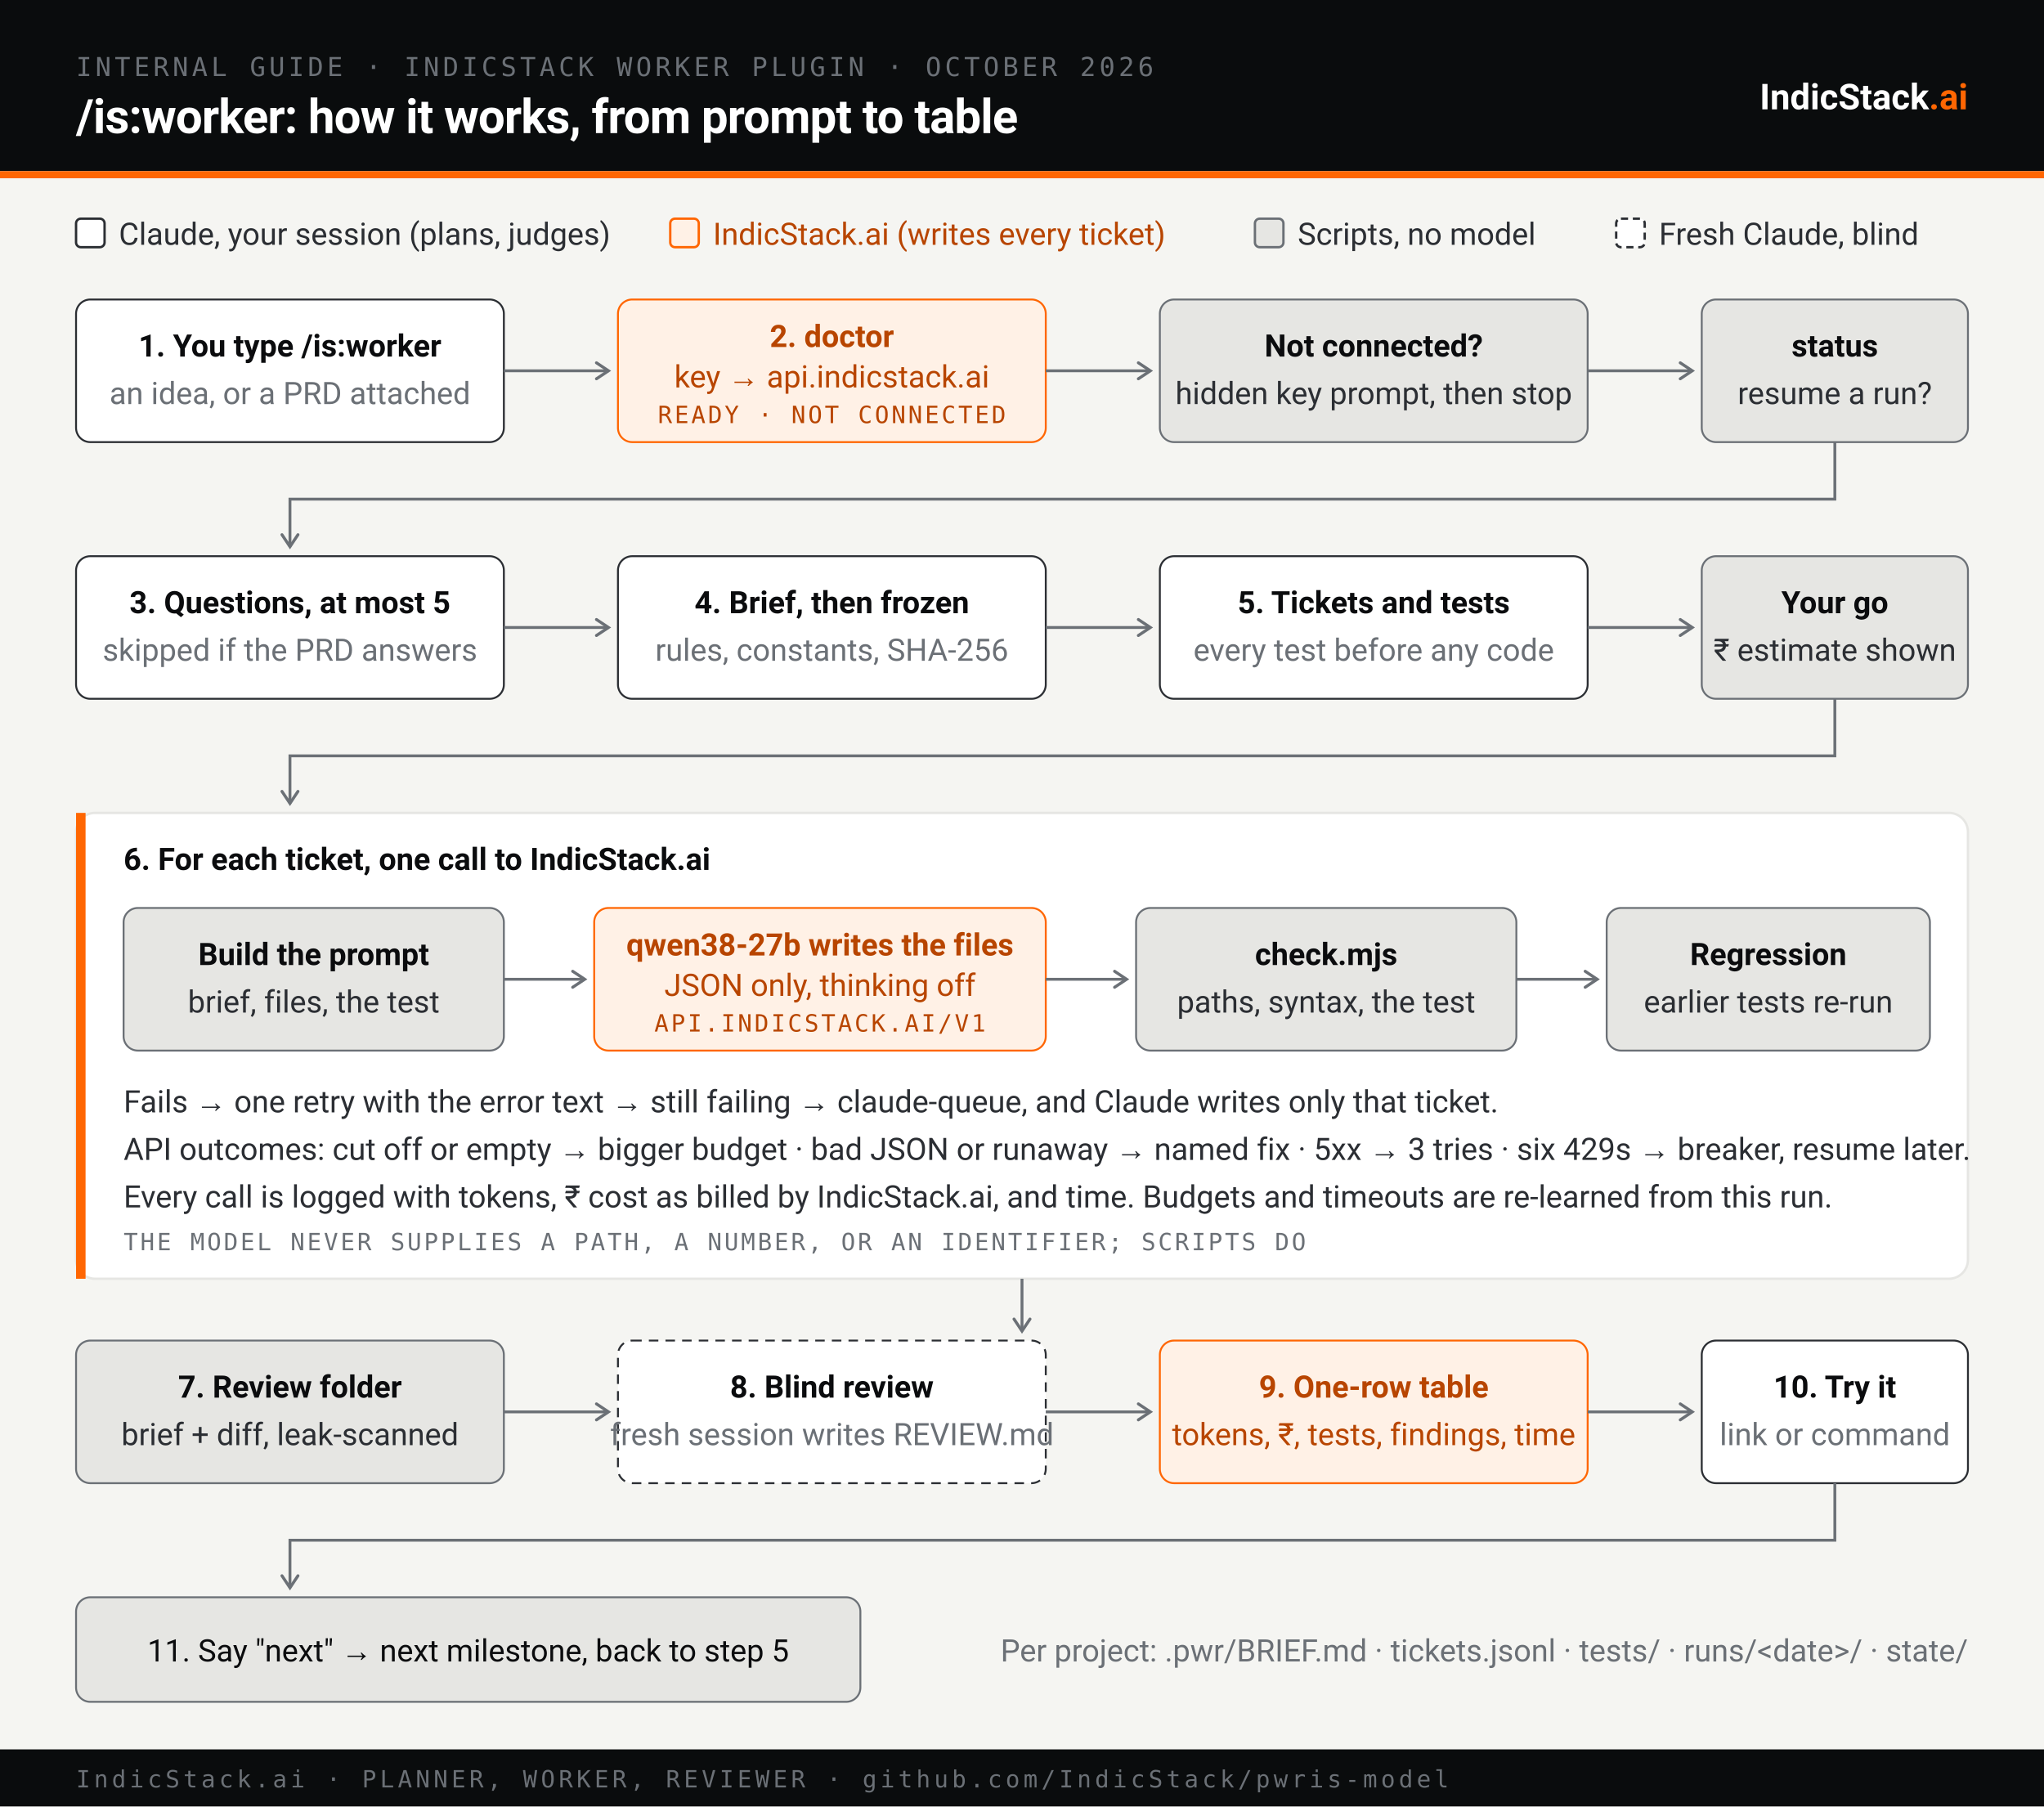
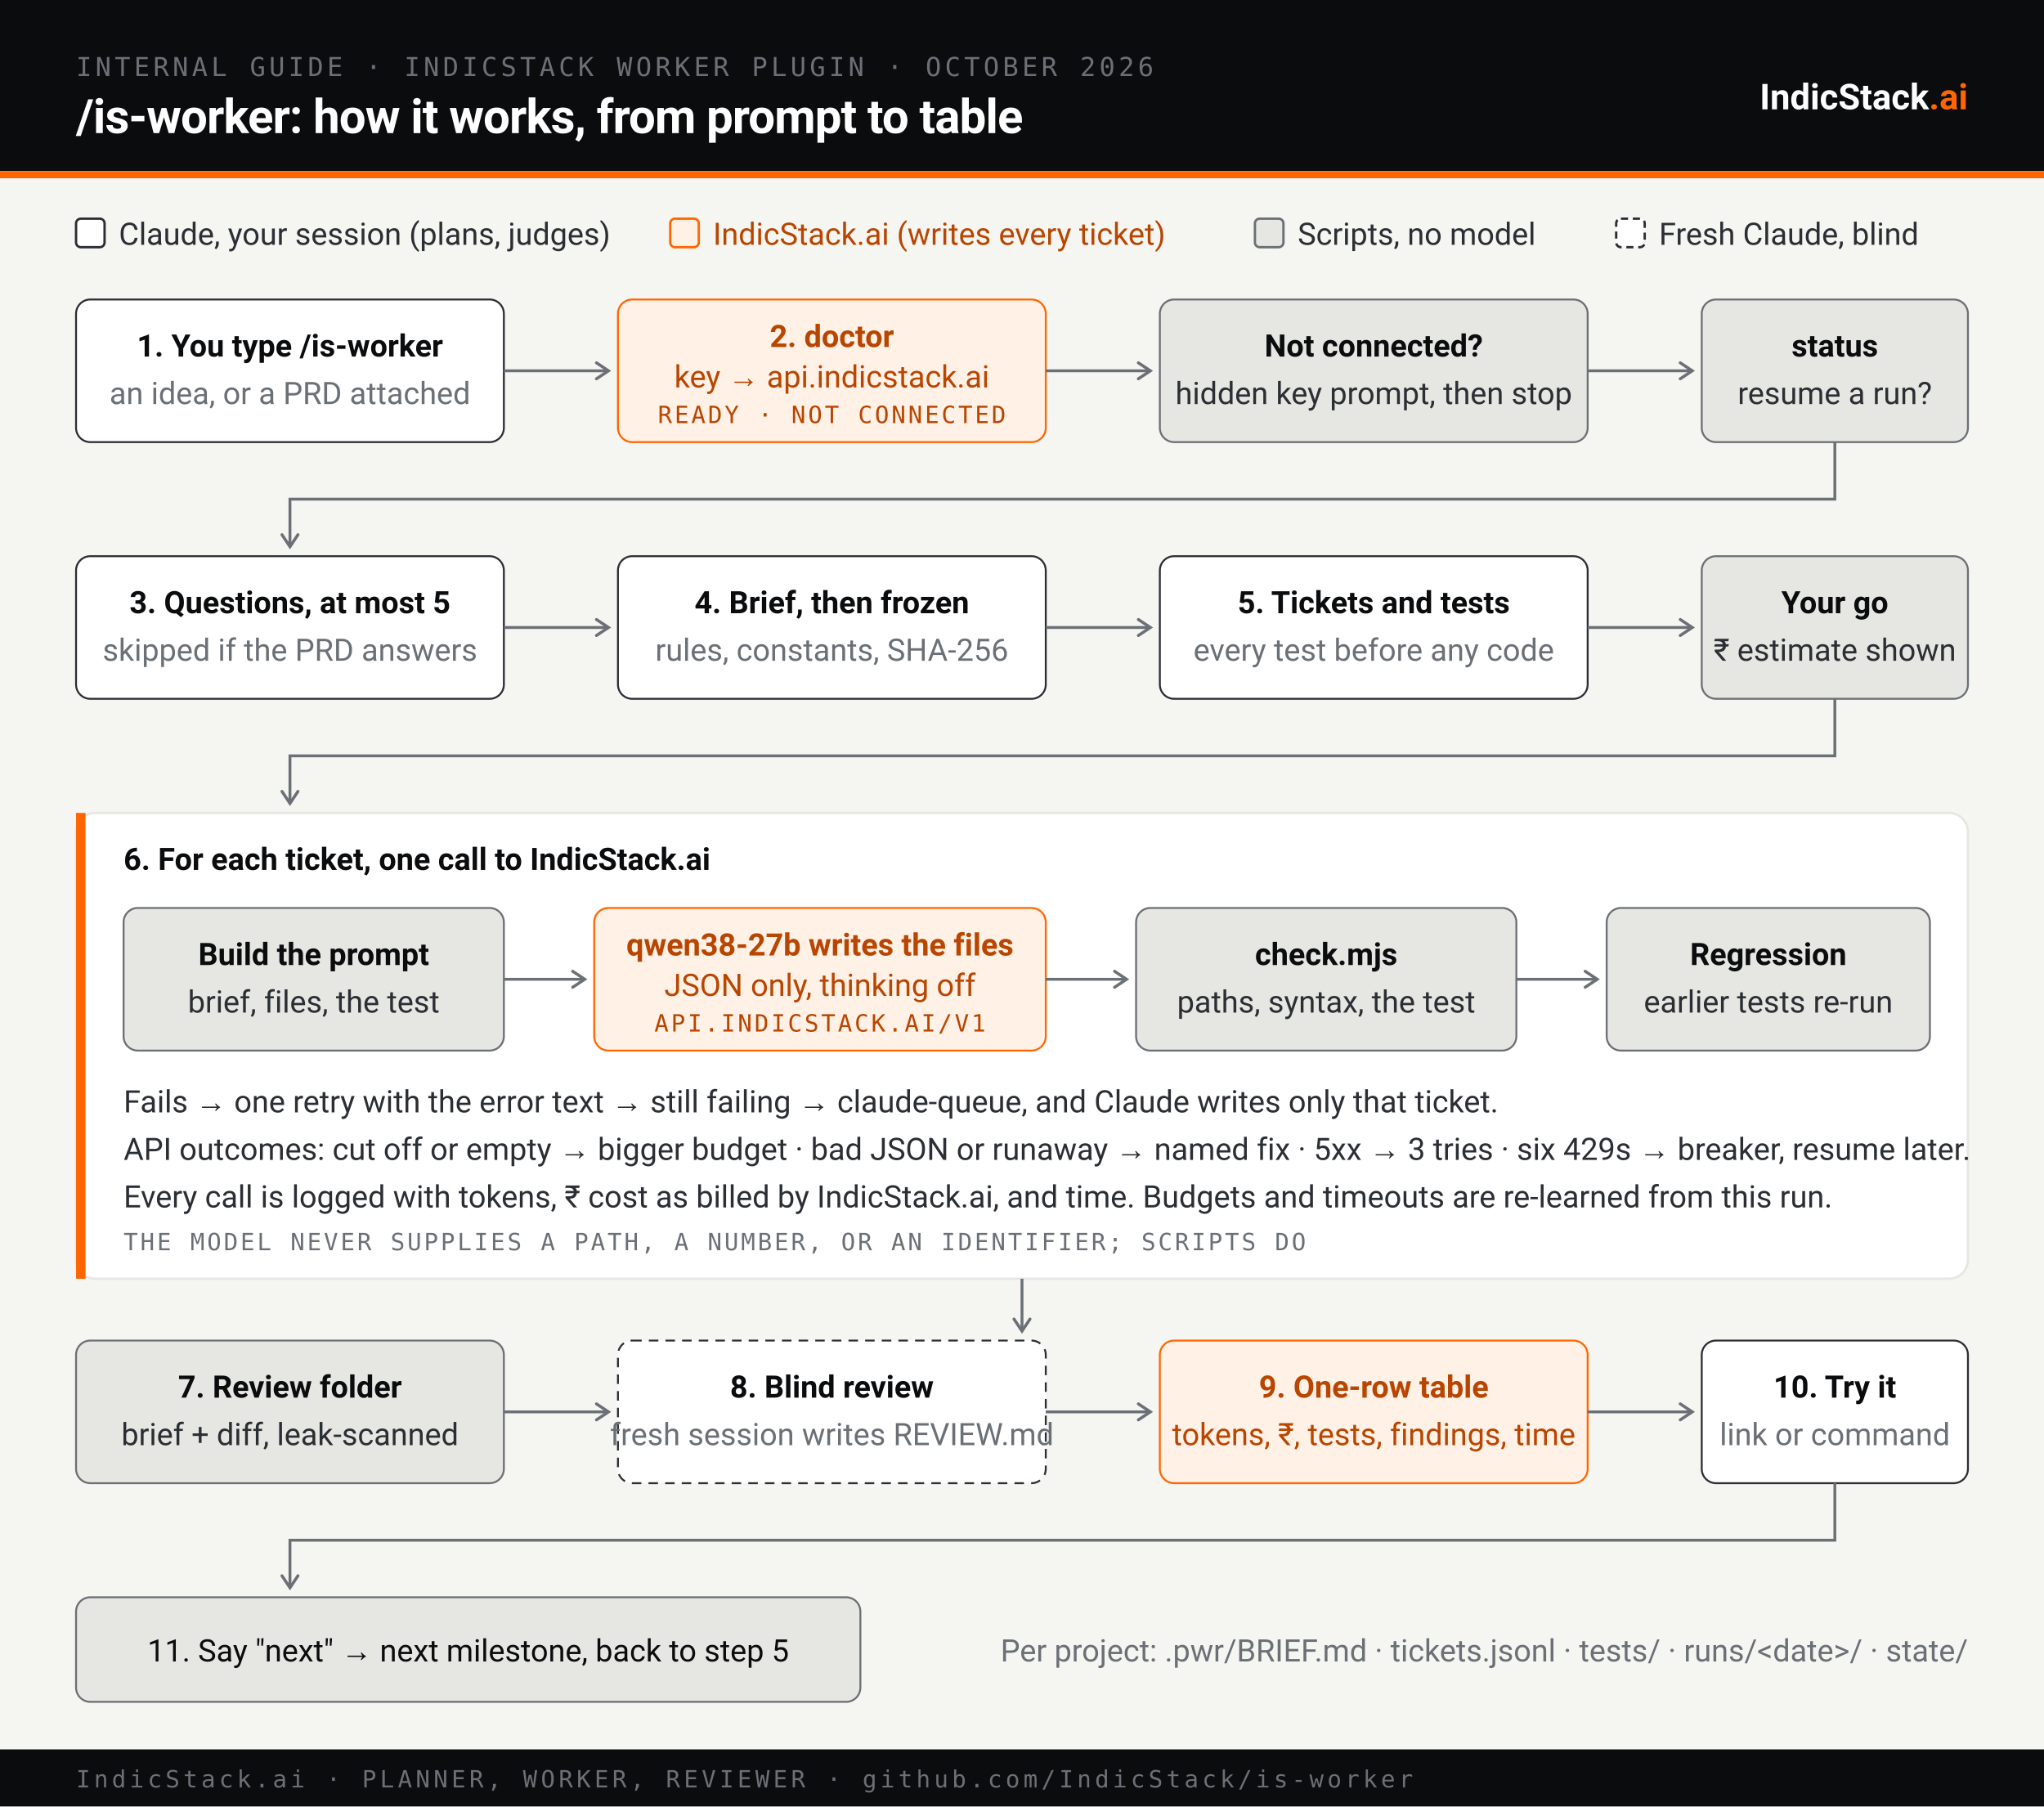
<svg xmlns="http://www.w3.org/2000/svg" width="860" height="760" viewBox="0 0 860 760" font-family="-apple-system, BlinkMacSystemFont, 'Segoe UI', Roboto, Arial, sans-serif" font-size="13">
  <defs>
    <marker id="a" viewBox="0 0 10 10" refX="8" refY="5" markerWidth="7" markerHeight="7" orient="auto">
      <path d="M2 1L8 5L2 9" fill="none" stroke="#6b7076" stroke-width="1.5" stroke-linecap="round" />
    </marker>
  </defs>
  <rect width="860" height="760" fill="#f5f5f2" />
  <rect x="0" y="0" width="860" height="72" fill="#0a0c0d" />
  <rect x="0" y="72" width="860" height="3" fill="#ff6602" />
  <text x="32" y="32" font-size="11" fill="#6b7076" font-family="'JetBrains Mono', Menlo, monospace" letter-spacing="1.5">INTERNAL GUIDE · INDICSTACK WORKER PLUGIN · OCTOBER 2026</text>
-   <text x="32" y="56" font-size="20" font-weight="700" fill="#ffffff" letter-spacing="-0.3">/is:worker: how it works, from prompt to table</text>
+   <text x="32" y="56" font-size="20" font-weight="700" fill="#ffffff" letter-spacing="-0.3">/is-worker: how it works, from prompt to table</text>
  <text x="828" y="46" text-anchor="end" font-size="15" font-weight="600" fill="#ffffff">IndicStack<tspan fill="#ff6602">.ai</tspan>
  </text>
  <rect x="32" y="92" width="12" height="12" rx="2" fill="#ffffff" stroke="#2b2e33" />
  <text x="50" y="103" fill="#2b2e33">Claude, your session (plans, judges)</text>
  <rect x="282" y="92" width="12" height="12" rx="2" fill="#fff1e6" stroke="#ff6602" />
  <text x="300" y="103" fill="#b84500">IndicStack.ai (writes every ticket)</text>
  <rect x="528" y="92" width="12" height="12" rx="2" fill="#e6e6e3" stroke="#6b7076" />
  <text x="546" y="103" fill="#2b2e33">Scripts, no model</text>
  <rect x="680" y="92" width="12" height="12" rx="2" fill="#ffffff" stroke="#2b2e33" stroke-dasharray="3 2" />
  <text x="698" y="103" fill="#2b2e33">Fresh Claude, blind</text>
  <g>
    <rect x="32" y="126" width="180" height="60" rx="6" fill="#ffffff" stroke="#2b2e33" stroke-width="0.8" />
-     <text x="122" y="150" text-anchor="middle" font-weight="600" fill="#0b0c0e">1. You type /is:worker</text>
+     <text x="122" y="150" text-anchor="middle" font-weight="600" fill="#0b0c0e">1. You type /is-worker</text>
    <text x="122" y="170" text-anchor="middle" fill="#6b7076">an idea, or a PRD attached</text>
  </g>
  <line x1="212" y1="156" x2="256" y2="156" stroke="#6b7076" stroke-width="1.2" marker-end="url(#a)" />
  <g>
    <rect x="260" y="126" width="180" height="60" rx="6" fill="#fff1e6" stroke="#ff6602" stroke-width="0.8" />
    <text x="350" y="146" text-anchor="middle" font-weight="600" fill="#b84500">2. doctor</text>
    <text x="350" y="163" text-anchor="middle" fill="#b84500">key → api.indicstack.ai</text>
    <text x="350" y="178" text-anchor="middle" font-size="10" fill="#b84500" font-family="'JetBrains Mono', Menlo, monospace" letter-spacing="1">READY · NOT CONNECTED</text>
  </g>
  <line x1="440" y1="156" x2="484" y2="156" stroke="#6b7076" stroke-width="1.2" marker-end="url(#a)" />
  <g>
    <rect x="488" y="126" width="180" height="60" rx="6" fill="#e6e6e3" stroke="#6b7076" stroke-width="0.8" />
    <text x="578" y="150" text-anchor="middle" font-weight="600" fill="#0b0c0e">Not connected?</text>
    <text x="578" y="170" text-anchor="middle" fill="#2b2e33">hidden key prompt, then stop</text>
  </g>
  <line x1="668" y1="156" x2="712" y2="156" stroke="#6b7076" stroke-width="1.2" marker-end="url(#a)" />
  <g>
    <rect x="716" y="126" width="112" height="60" rx="6" fill="#e6e6e3" stroke="#6b7076" stroke-width="0.8" />
    <text x="772" y="150" text-anchor="middle" font-weight="600" fill="#0b0c0e">status</text>
    <text x="772" y="170" text-anchor="middle" fill="#2b2e33">resume a run?</text>
  </g>
  <path d="M772 186 L772 210 L122 210 L122 230" fill="none" stroke="#6b7076" stroke-width="1.2" marker-end="url(#a)" />
  <g>
    <rect x="32" y="234" width="180" height="60" rx="6" fill="#ffffff" stroke="#2b2e33" stroke-width="0.8" />
    <text x="122" y="258" text-anchor="middle" font-weight="600" fill="#0b0c0e">3. Questions, at most 5</text>
    <text x="122" y="278" text-anchor="middle" fill="#6b7076">skipped if the PRD answers</text>
  </g>
  <line x1="212" y1="264" x2="256" y2="264" stroke="#6b7076" stroke-width="1.2" marker-end="url(#a)" />
  <g>
    <rect x="260" y="234" width="180" height="60" rx="6" fill="#ffffff" stroke="#2b2e33" stroke-width="0.8" />
    <text x="350" y="258" text-anchor="middle" font-weight="600" fill="#0b0c0e">4. Brief, then frozen</text>
    <text x="350" y="278" text-anchor="middle" fill="#6b7076">rules, constants, SHA-256</text>
  </g>
  <line x1="440" y1="264" x2="484" y2="264" stroke="#6b7076" stroke-width="1.2" marker-end="url(#a)" />
  <g>
    <rect x="488" y="234" width="180" height="60" rx="6" fill="#ffffff" stroke="#2b2e33" stroke-width="0.8" />
    <text x="578" y="258" text-anchor="middle" font-weight="600" fill="#0b0c0e">5. Tickets and tests</text>
    <text x="578" y="278" text-anchor="middle" fill="#6b7076">every test before any code</text>
  </g>
  <line x1="668" y1="264" x2="712" y2="264" stroke="#6b7076" stroke-width="1.2" marker-end="url(#a)" />
  <g>
    <rect x="716" y="234" width="112" height="60" rx="6" fill="#e6e6e3" stroke="#6b7076" stroke-width="0.8" />
    <text x="772" y="258" text-anchor="middle" font-weight="600" fill="#0b0c0e">Your go</text>
    <text x="772" y="278" text-anchor="middle" fill="#2b2e33">₹ estimate shown</text>
  </g>
  <path d="M772 294 L772 318 L122 318 L122 338" fill="none" stroke="#6b7076" stroke-width="1.2" marker-end="url(#a)" />
  <rect x="32" y="342" width="796" height="196" rx="8" fill="#ffffff" stroke="#e6e6e3" />
  <rect x="32" y="342" width="4" height="196" fill="#ff6602" />
  <text x="52" y="366" font-weight="600" fill="#0b0c0e">6. For each ticket, one call to IndicStack.ai</text>
  <g>
    <rect x="52" y="382" width="160" height="60" rx="6" fill="#e6e6e3" stroke="#6b7076" stroke-width="0.8" />
    <text x="132" y="406" text-anchor="middle" font-weight="600" fill="#0b0c0e">Build the prompt</text>
    <text x="132" y="426" text-anchor="middle" fill="#2b2e33">brief, files, the test</text>
  </g>
  <line x1="212" y1="412" x2="246" y2="412" stroke="#6b7076" stroke-width="1.2" marker-end="url(#a)" />
  <g>
    <rect x="250" y="382" width="190" height="60" rx="6" fill="#fff1e6" stroke="#ff6602" stroke-width="0.8" />
    <text x="345" y="402" text-anchor="middle" font-weight="600" fill="#b84500">qwen38-27b writes the files</text>
    <text x="345" y="419" text-anchor="middle" fill="#b84500">JSON only, thinking off</text>
    <text x="345" y="434" text-anchor="middle" font-size="10" fill="#b84500" font-family="'JetBrains Mono', Menlo, monospace" letter-spacing="1">API.INDICSTACK.AI/V1</text>
  </g>
  <line x1="440" y1="412" x2="474" y2="412" stroke="#6b7076" stroke-width="1.2" marker-end="url(#a)" />
  <g>
    <rect x="478" y="382" width="160" height="60" rx="6" fill="#e6e6e3" stroke="#6b7076" stroke-width="0.8" />
    <text x="558" y="406" text-anchor="middle" font-weight="600" fill="#0b0c0e">check.mjs</text>
    <text x="558" y="426" text-anchor="middle" fill="#2b2e33">paths, syntax, the test</text>
  </g>
  <line x1="638" y1="412" x2="672" y2="412" stroke="#6b7076" stroke-width="1.2" marker-end="url(#a)" />
  <g>
    <rect x="676" y="382" width="136" height="60" rx="6" fill="#e6e6e3" stroke="#6b7076" stroke-width="0.8" />
    <text x="744" y="406" text-anchor="middle" font-weight="600" fill="#0b0c0e">Regression</text>
    <text x="744" y="426" text-anchor="middle" fill="#2b2e33">earlier tests re-run</text>
  </g>
  <text x="52" y="468" fill="#2b2e33">Fails → one retry with the error text → still failing → claude-queue, and Claude writes only that ticket.</text>
  <text x="52" y="488" fill="#2b2e33">API outcomes: cut off or empty → bigger budget · bad JSON or runaway → named fix · 5xx → 3 tries · six 429s → breaker, resume later.</text>
  <text x="52" y="508" fill="#2b2e33">Every call is logged with tokens, ₹ cost as billed by IndicStack.ai, and time. Budgets and timeouts are re-learned from this run.</text>
  <text x="52" y="526" font-size="10" fill="#6b7076" font-family="'JetBrains Mono', Menlo, monospace" letter-spacing="1">THE MODEL NEVER SUPPLIES A PATH, A NUMBER, OR AN IDENTIFIER; SCRIPTS DO</text>
  <path d="M430 538 L430 560" fill="none" stroke="#6b7076" stroke-width="1.2" marker-end="url(#a)" />
  <g>
    <rect x="32" y="564" width="180" height="60" rx="6" fill="#e6e6e3" stroke="#6b7076" stroke-width="0.8" />
    <text x="122" y="588" text-anchor="middle" font-weight="600" fill="#0b0c0e">7. Review folder</text>
    <text x="122" y="608" text-anchor="middle" fill="#2b2e33">brief + diff, leak-scanned</text>
  </g>
  <line x1="212" y1="594" x2="256" y2="594" stroke="#6b7076" stroke-width="1.2" marker-end="url(#a)" />
  <g>
    <rect x="260" y="564" width="180" height="60" rx="6" fill="#ffffff" stroke="#2b2e33" stroke-width="0.8" stroke-dasharray="4 3" />
    <text x="350" y="588" text-anchor="middle" font-weight="600" fill="#0b0c0e">8. Blind review</text>
    <text x="350" y="608" text-anchor="middle" fill="#6b7076">fresh session writes REVIEW.md</text>
  </g>
  <line x1="440" y1="594" x2="484" y2="594" stroke="#6b7076" stroke-width="1.2" marker-end="url(#a)" />
  <g>
    <rect x="488" y="564" width="180" height="60" rx="6" fill="#fff1e6" stroke="#ff6602" stroke-width="0.8" />
    <text x="578" y="588" text-anchor="middle" font-weight="600" fill="#b84500">9. One-row table</text>
    <text x="578" y="608" text-anchor="middle" fill="#b84500">tokens, ₹, tests, findings, time</text>
  </g>
  <line x1="668" y1="594" x2="712" y2="594" stroke="#6b7076" stroke-width="1.2" marker-end="url(#a)" />
  <g>
    <rect x="716" y="564" width="112" height="60" rx="6" fill="#ffffff" stroke="#2b2e33" stroke-width="0.8" />
    <text x="772" y="588" text-anchor="middle" font-weight="600" fill="#0b0c0e">10. Try it</text>
    <text x="772" y="608" text-anchor="middle" fill="#6b7076">link or command</text>
  </g>
  <path d="M772 624 L772 648 L122 648 L122 668" fill="none" stroke="#6b7076" stroke-width="1.2" marker-end="url(#a)" />
  <g>
    <rect x="32" y="672" width="330" height="44" rx="6" fill="#e6e6e3" stroke="#6b7076" stroke-width="0.8" />
    <text x="197" y="699" text-anchor="middle" fill="#0b0c0e">11. Say "next" → next milestone, back to step 5</text>
  </g>
  <text x="828" y="699" text-anchor="end" fill="#6b7076">Per project: .pwr/BRIEF.md · tickets.jsonl · tests/ · runs/&lt;date&gt;/ · state/</text>
  <rect x="0" y="736" width="860" height="24" fill="#0a0c0d" />
-   <text x="32" y="752" font-size="10" fill="#6b7076" font-family="'JetBrains Mono', Menlo, monospace" letter-spacing="1.5">IndicStack.ai · PLANNER, WORKER, REVIEWER · github.com/IndicStack/pwris-model</text>
+   <text x="32" y="752" font-size="10" fill="#6b7076" font-family="'JetBrains Mono', Menlo, monospace" letter-spacing="1.5">IndicStack.ai · PLANNER, WORKER, REVIEWER · github.com/IndicStack/is-worker</text>
</svg>
